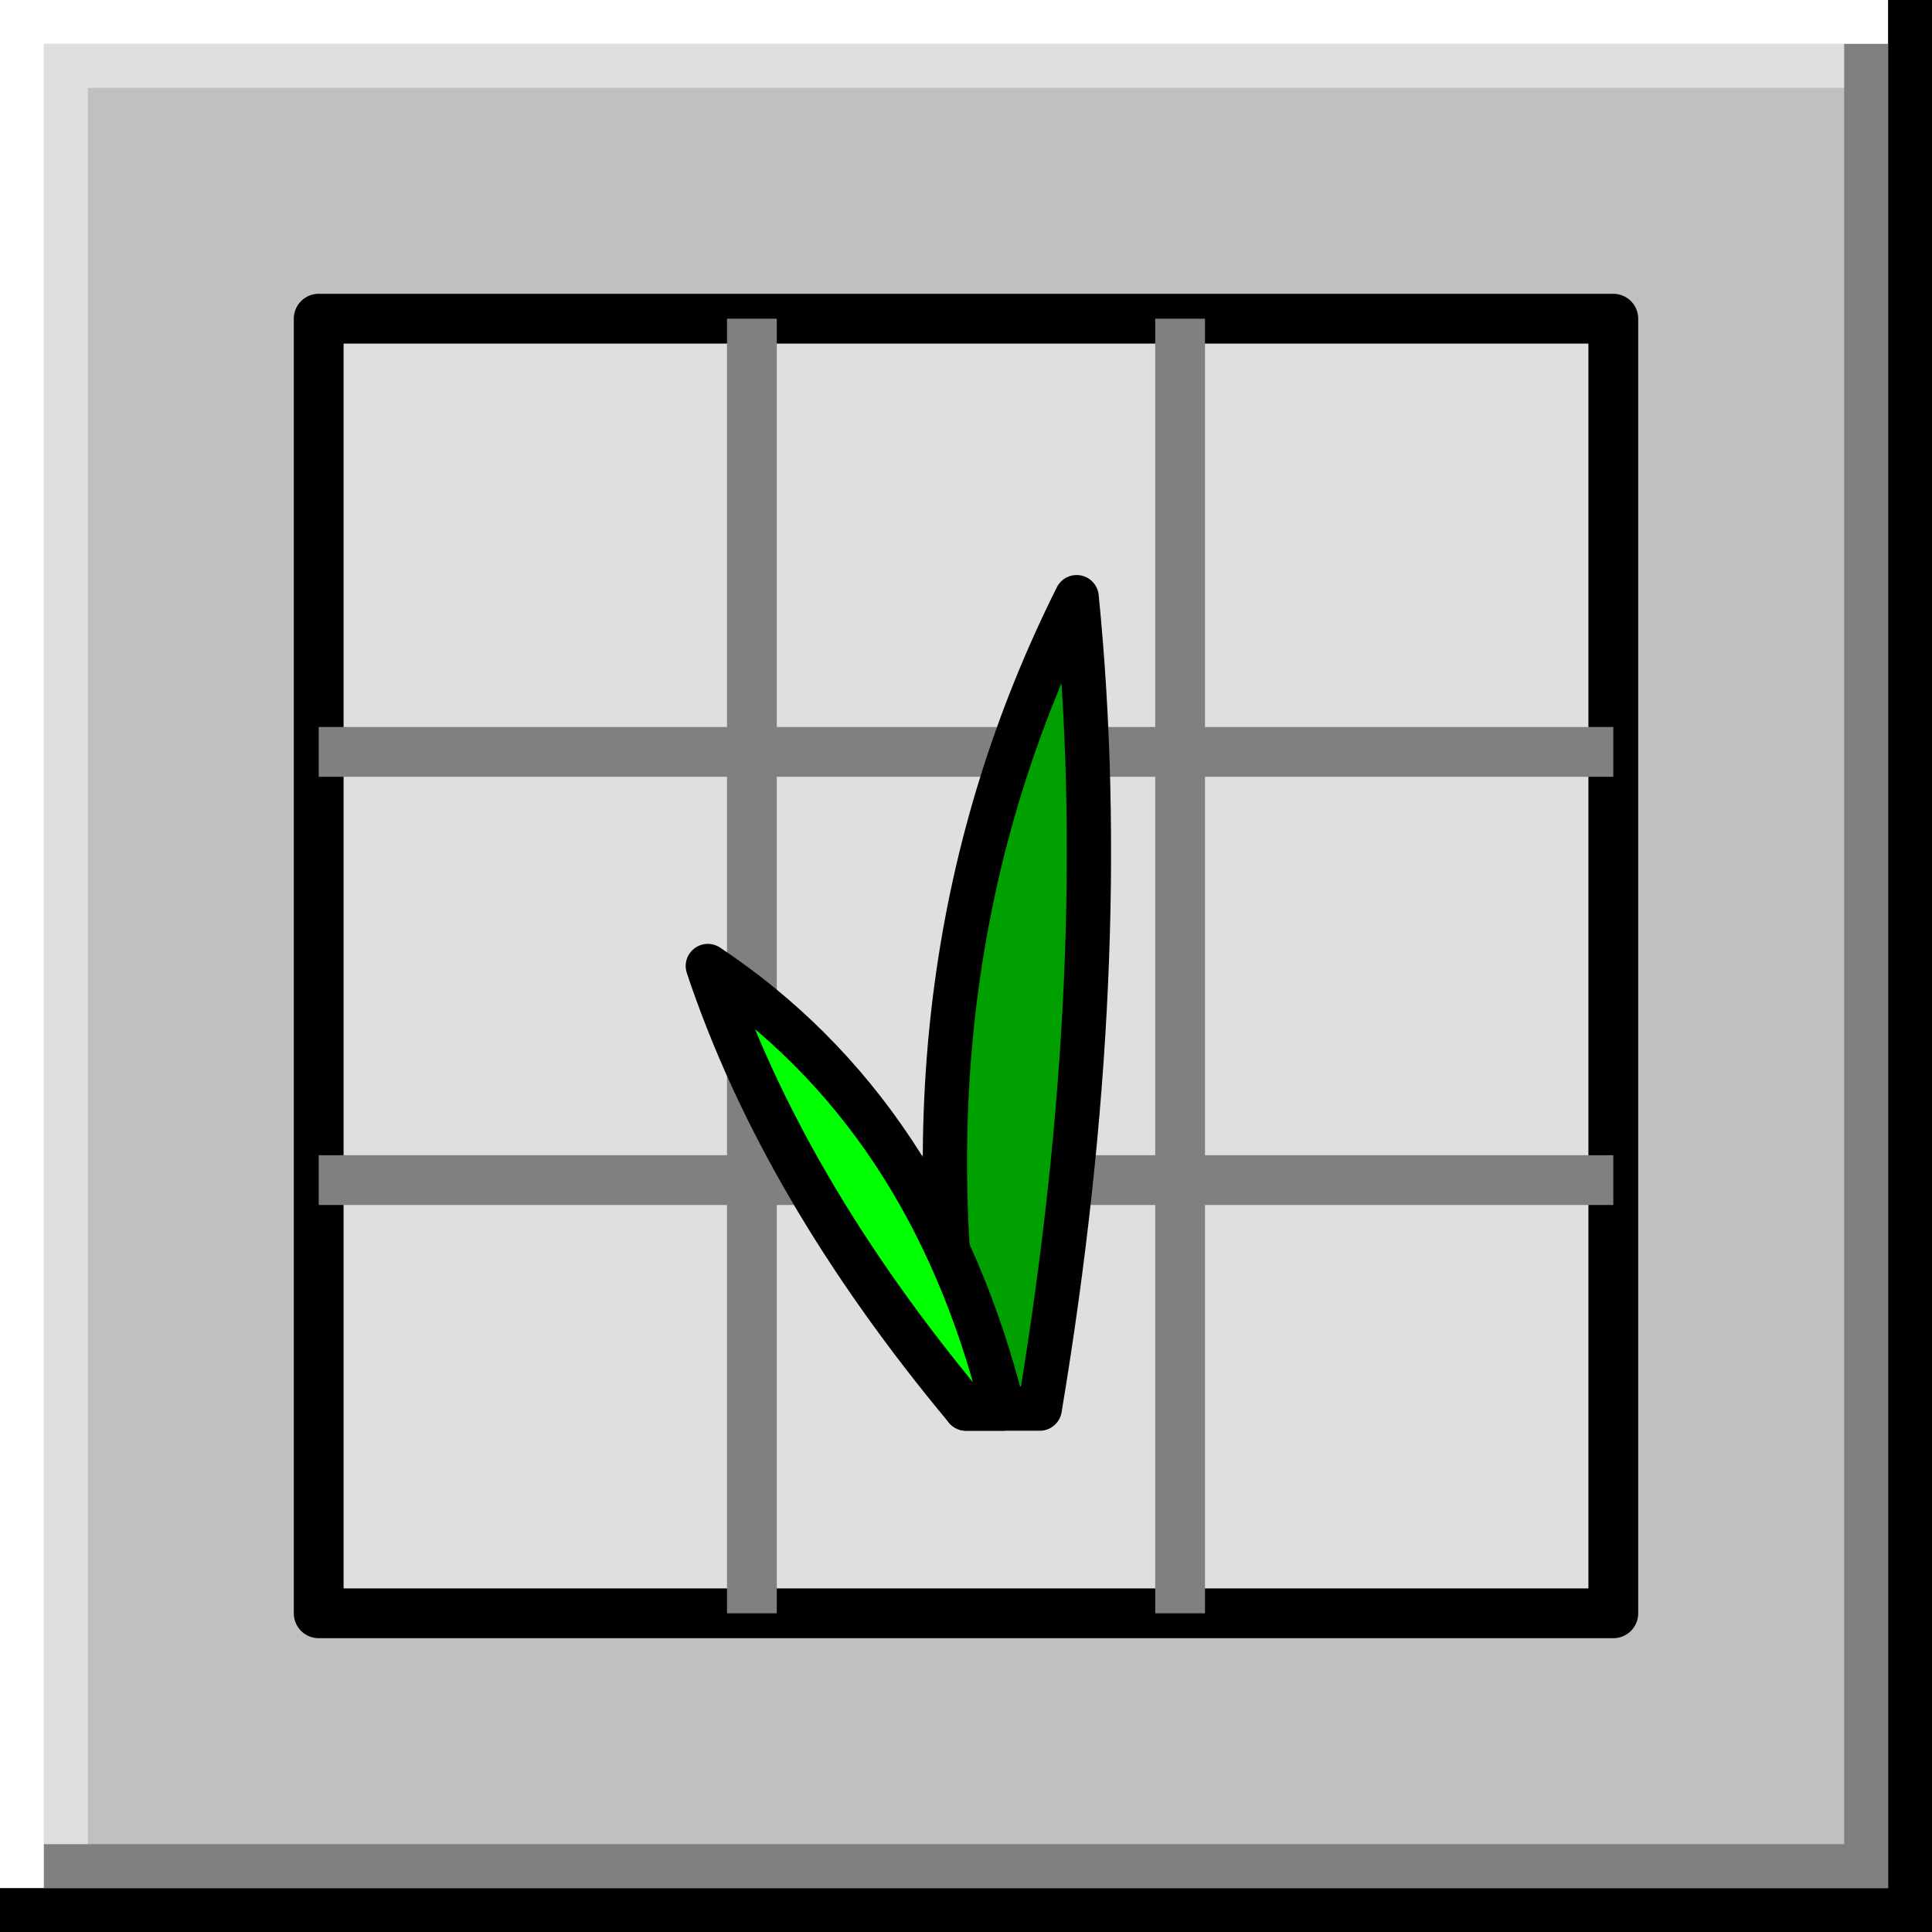
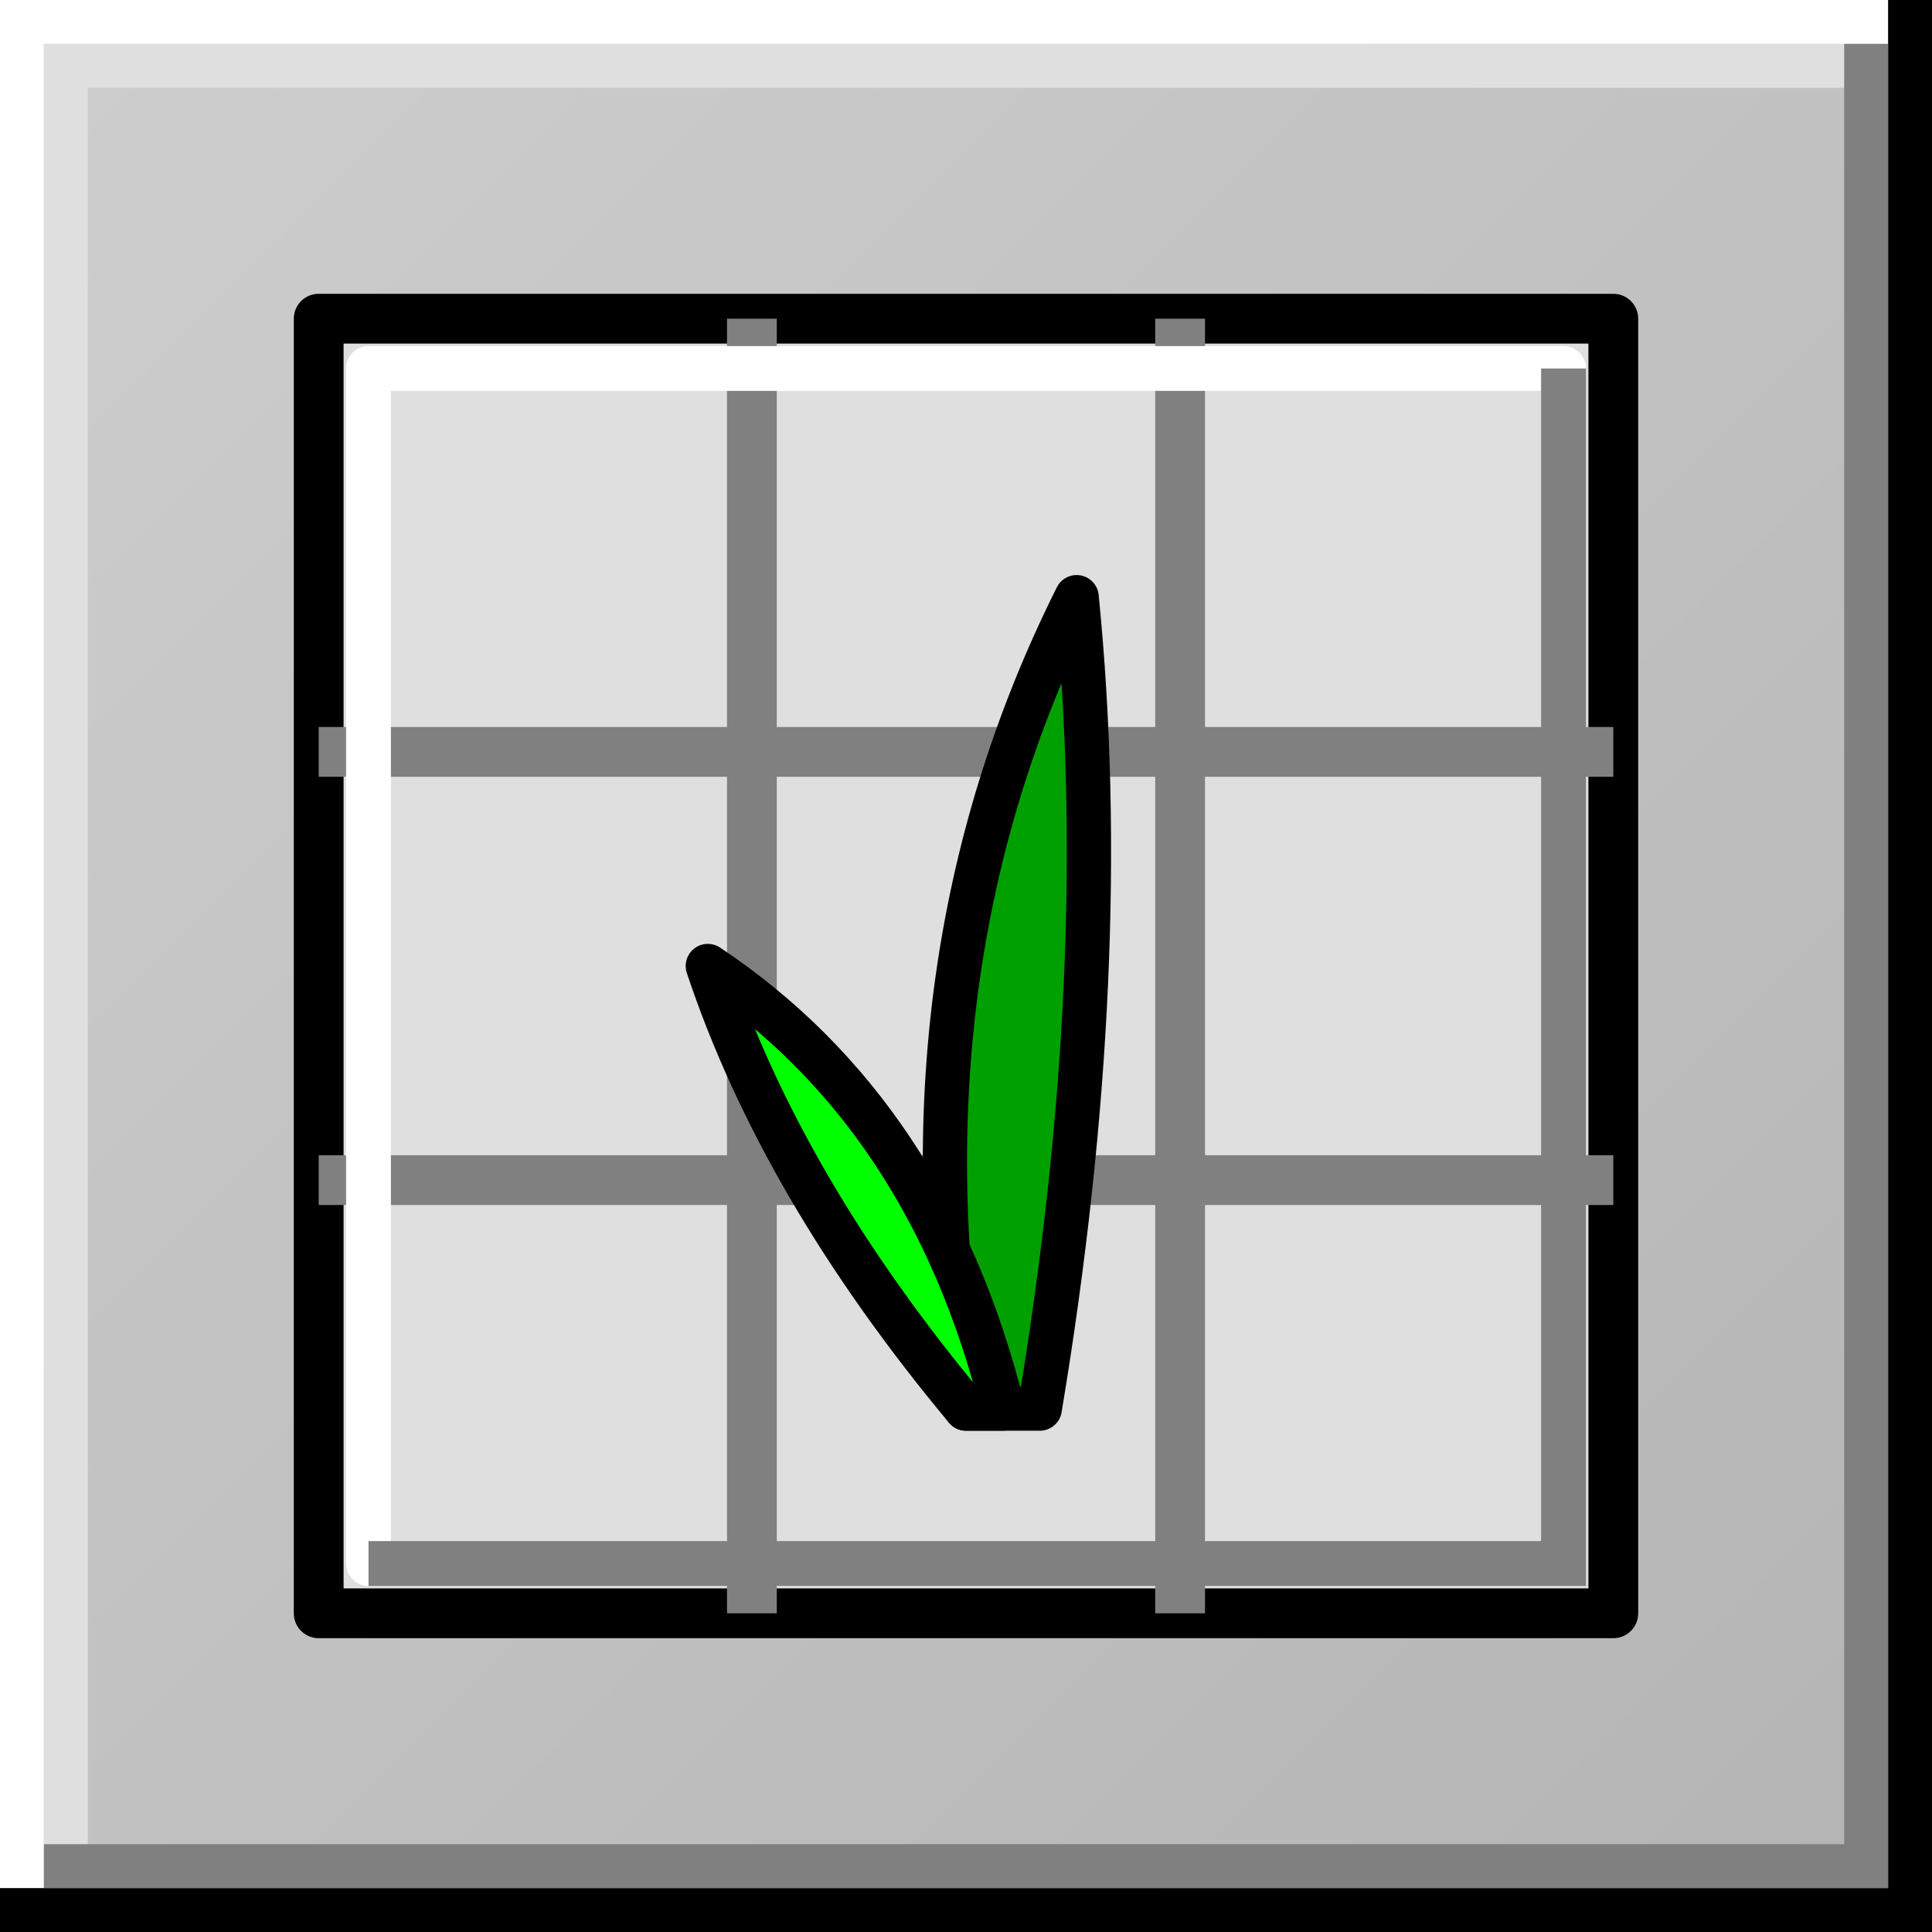
<svg xmlns="http://www.w3.org/2000/svg" viewBox="0 0 44 44">
-   <rect x="0" y="0" width="44" height="44" fill="#c0c0c0" />
+   <defs>
+     <linearGradient id="ff" x1="0" y1="0" x2="44" y2="44" gradientUnits="userSpaceOnUse">
+       <stop offset="0" stop-color="#cecece" />
+       <stop offset="1" stop-color="#b4b4b4" />
+     </linearGradient>
+   </defs>
+   <rect x="0" y="0" width="44" height="44" fill="url(#ff)" />
  <path d="M0 0 H44 V1 H1 V44 H0 Z" fill="#ffffff" />
  <path d="M1 1 H43 V2 H2 V43 H1 Z" fill="#dfdfdf" />
  <path d="M44 0 V44 H0 V43 H43 V0 Z" fill="#000000" />
  <path d="M43 1 V43 H1 V42 H42 V1 Z" fill="#808080" />
  <g transform="translate(22 22) scale(0.84) translate(-22 -22)">
    <g transform="translate(22 22) scale(1.35) rotate(0)">
      <rect x="-13" y="-13" width="26" height="26" fill="#dfdfdf" stroke="#000000" stroke-width="1" stroke-linejoin="round" stroke-linecap="round" />
      <path d="M-4.3 -13 V13 M4.3 -13 V13 M-13 -4.3 H13 M-13 4.3 H13" fill="none" stroke="#808080" stroke-width="1" />
+       <path d="M-12 12 V-12 H12" fill="none" stroke="#ffffff" stroke-linecap="round" stroke-linejoin="round" stroke-width="0.9" />
+       <path d="M12 -12 V12 H-12" fill="none" stroke="#808080" stroke-width="0.9" />
    </g>
    <path d="M22 34 Q20 22 25 12 Q26 22 24 34 Z" fill="#00a000" stroke="#000000" stroke-width="1.2" stroke-linejoin="round" />
    <path d="M22 34 Q17 28 15 22 Q21 26 23 34 Z" fill="#00ff00" stroke="#000000" stroke-width="1.2" stroke-linejoin="round" />
  </g>
</svg>
